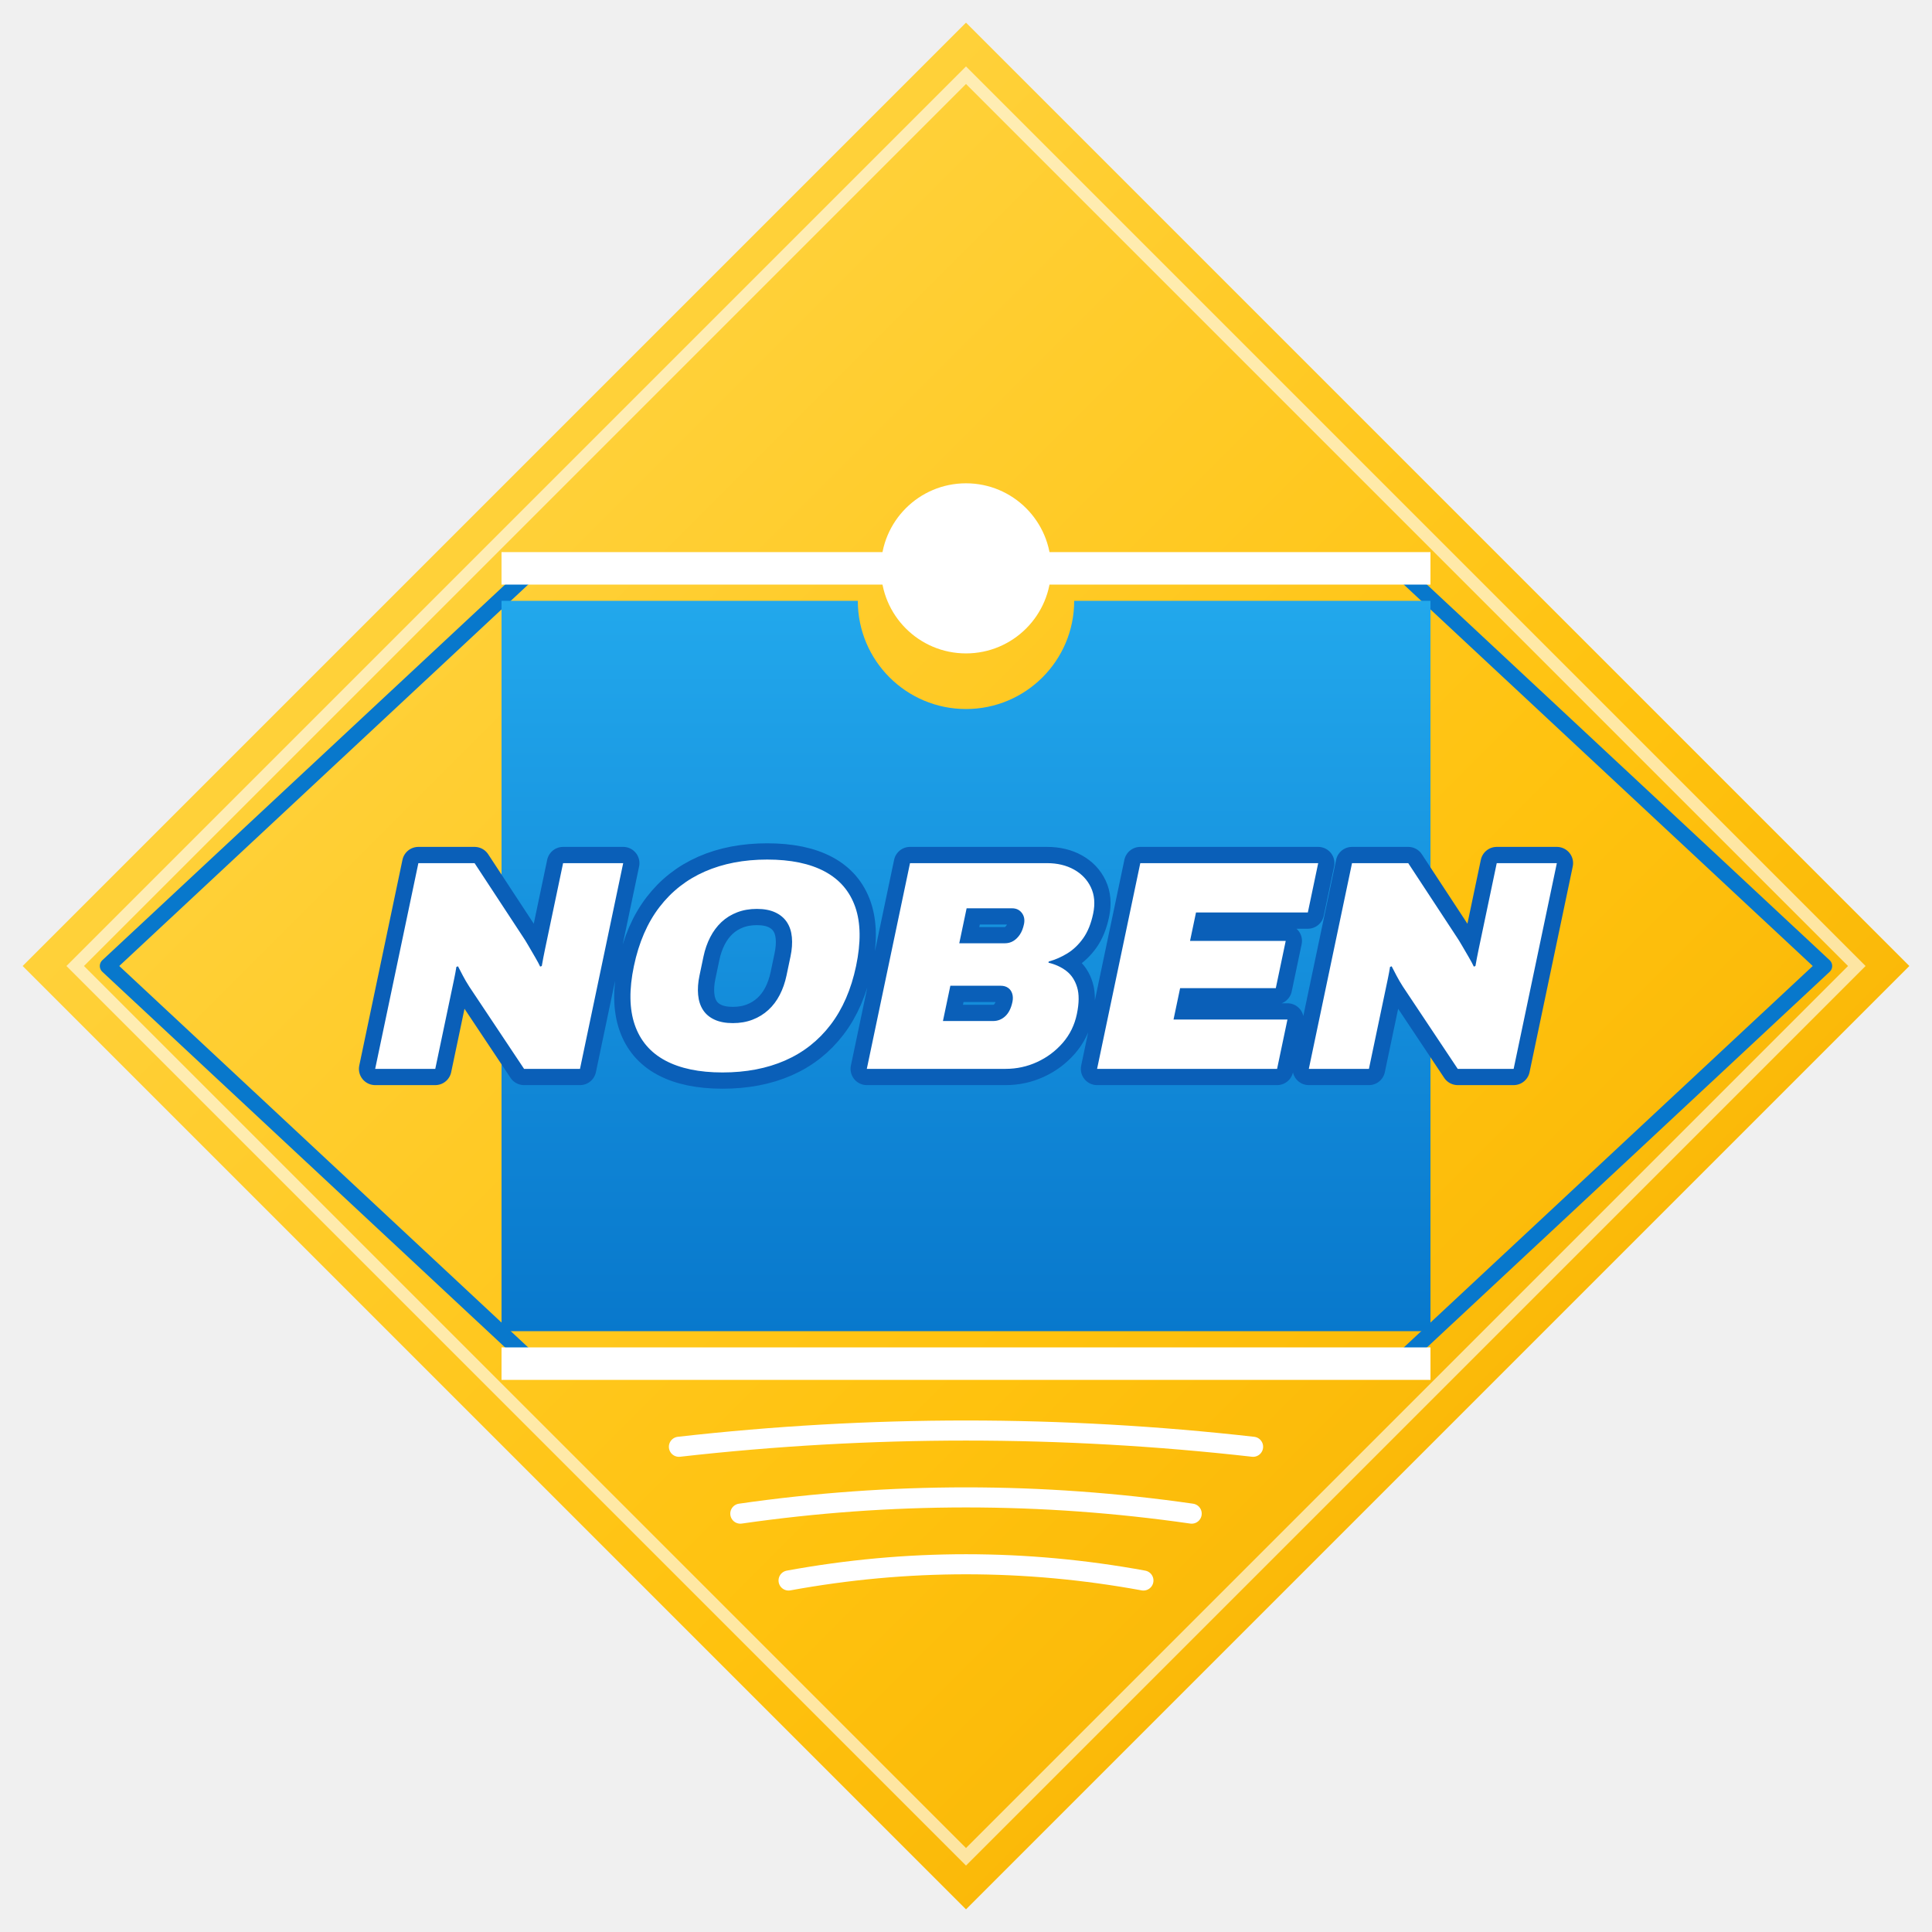
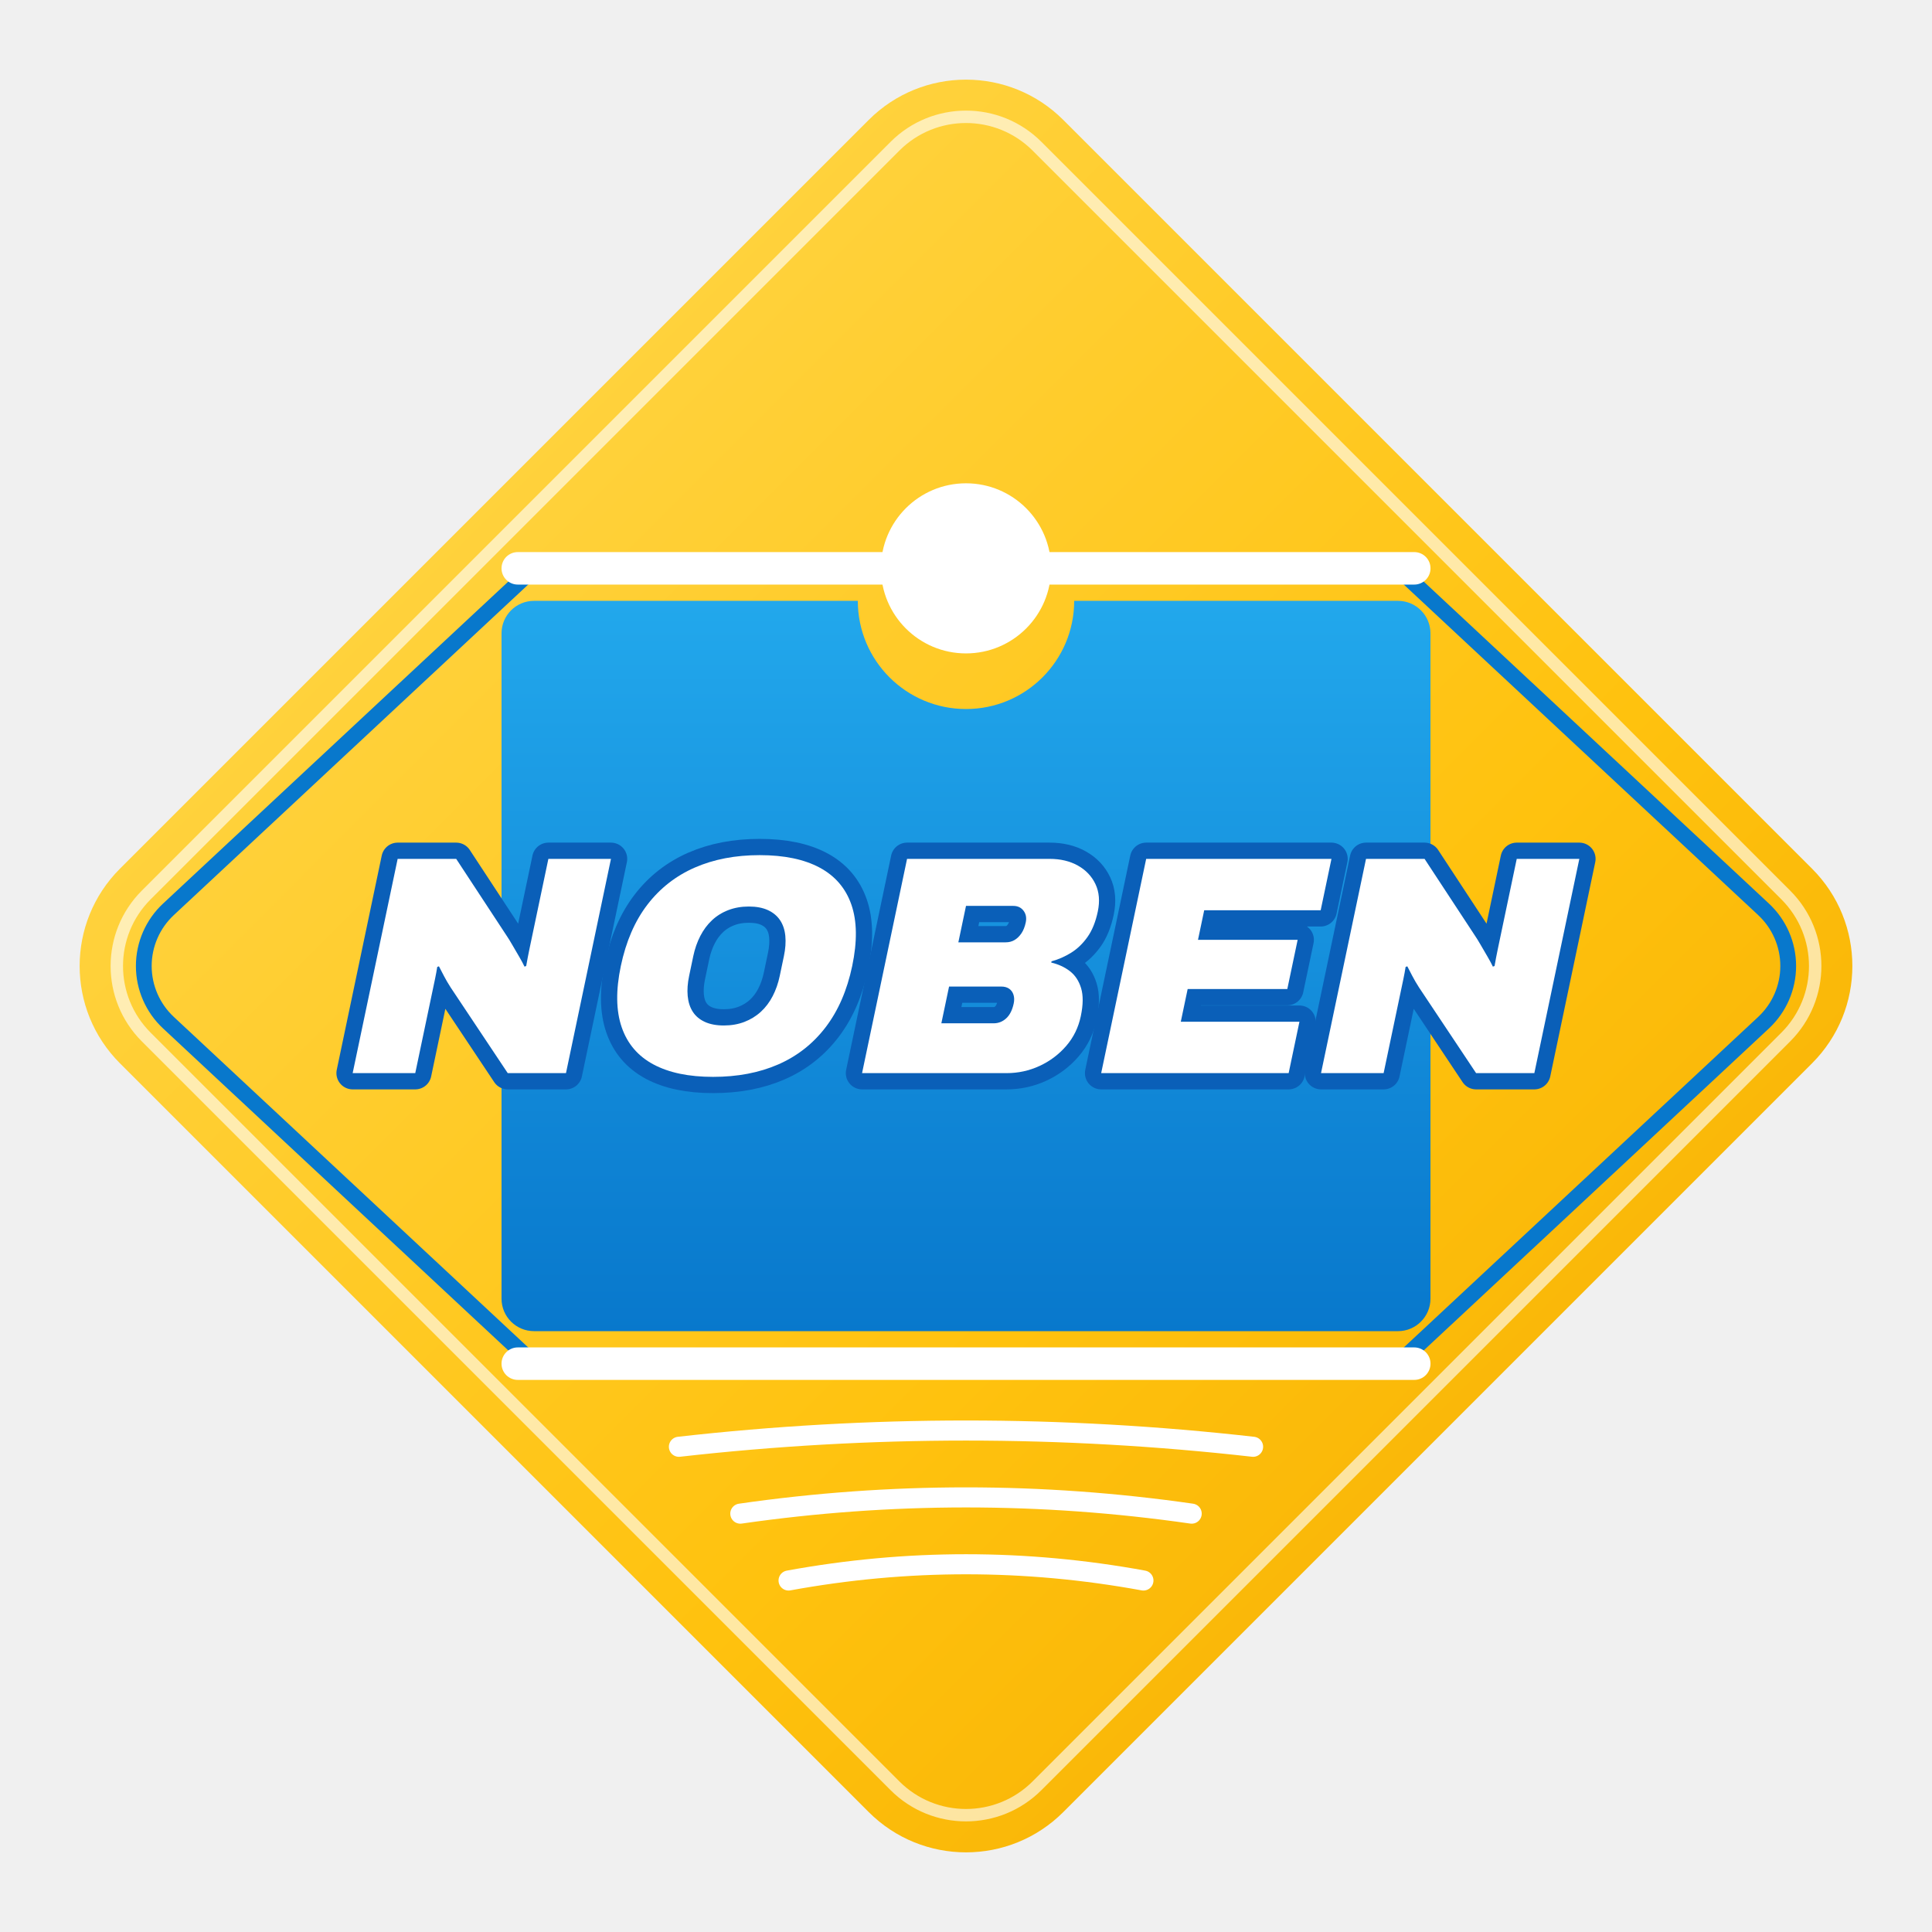
<svg xmlns="http://www.w3.org/2000/svg" viewBox="0 0 512 512" role="img" aria-label="Noben">
  <defs>
    <linearGradient id="g" x1="0" y1="0" x2="1" y2="1">
      <stop offset="0" stop-color="#ffdb57" />
      <stop offset=".618" stop-color="#ffc20e" />
      <stop offset="1" stop-color="#f2a900" />
    </linearGradient>
    <linearGradient id="b" x1="0" y1="0" x2="0" y2="1">
      <stop offset="0" stop-color="#22a8ec" />
      <stop offset=".618" stop-color="#1289d8" />
      <stop offset="1" stop-color="#0878cc" />
    </linearGradient>
  </defs>
-   <path d="M256 6 L506 256 L256 506 L6 256 Z" fill="url(#g)" />
-   <path d="M256 19.93 L492.07 256 L256 492.07 L19.93 256 Z" fill="none" stroke="#fff" stroke-opacity=".618" stroke-width="3.29" />
-   <path d="M370.48 150.62 L483.46 256 L370.48 361.38 M141.52 150.62 L28.54 256 L141.52 361.38" fill="none" stroke="#0878cc" stroke-width="4.18" stroke-linejoin="round" stroke-linecap="round" />
-   <path d="M132.91 150.62 H379.09 M132.91 361.38 H379.09" stroke="#fff" stroke-width="8.61" />
-   <path d="M132.91 159.23 H227.33 A28.67 28.67 0 0 0 284.67 159.23 H379.09 V352.77 H132.91 Z" fill="url(#b)" />
+   <path d="M281.79 31.79 L480.21 230.21 A36.47 36.47 0 0 1 480.21 281.79 L281.79 480.21 A36.47 36.47 0 0 1 230.21 480.21 L31.79 281.79 A36.47 36.47 0 0 1 31.79 230.21 L230.21 31.79 A36.47 36.47 0 0 1 281.79 31.79 Z" fill="url(#g)" />
+   <path d="M274.83 38.76 L473.24 237.17 A26.62 26.62 0 0 1 473.24 274.83 L274.83 473.24 A26.62 26.62 0 0 1 237.17 473.24 L38.76 274.83 A26.62 26.62 0 0 1 38.76 237.17 L237.17 38.76 A26.62 26.62 0 0 1 274.83 38.76 Z" fill="none" stroke="#fff" stroke-opacity=".618" stroke-width="3.29" />
+   <path d="M370.48 150.62 L467.36 240.98 A20.53 20.53 0 0 1 467.36 271.02 L370.48 361.38 M141.52 150.62 L44.64 240.98 A20.53 20.53 0 0 0 44.64 271.02 L141.52 361.38" fill="none" stroke="#0878cc" stroke-width="4.18" stroke-linejoin="round" stroke-linecap="round" />
+   <rect x="132.91" y="146.31" width="246.19" height="8.61" rx="4.31" fill="#fff" />
+   <rect x="132.91" y="357.08" width="246.19" height="8.61" rx="4.31" fill="#fff" />
+   <path d="M141.52 159.23 H227.33 A28.67 28.67 0 0 0 284.67 159.23 H370.48 A8.61 8.61 0 0 1 379.09 167.84 V344.16 A8.61 8.61 0 0 1 370.48 352.77 H141.52 A8.61 8.61 0 0 1 132.91 344.16 V167.84 A8.61 8.61 0 0 1 141.52 159.23 Z" fill="url(#b)" />
  <circle cx="256" cy="150.62" r="22.54" fill="#fff" />
-   <g transform="translate(93.56 283.26) scale(0.8613)">
-     <path d="M6.808 0.0 20.1 -63.296H37.396L52.312 -40.572Q52.947 -39.652 53.96 -37.904Q54.973 -36.156 56.022 -34.362Q57.071 -32.568 57.575 -31.464L58.074 -31.648Q58.523 -34.224 59.054 -36.754Q59.586 -39.284 59.856 -40.572L64.628 -63.296H83.12L69.828 0.0H52.624L35.765 -25.3Q34.587 -27.14 33.802 -28.658Q33.017 -30.176 32.295 -31.556L31.796 -31.372Q31.521 -29.624 31.154 -27.876Q30.787 -26.128 30.613 -25.3L25.3 0.0Z M113.676 1.104Q102.912 1.104 96.049 -2.576Q89.186 -6.256 86.674 -13.57Q84.162 -20.884 86.422 -31.648Q88.702 -42.504 94.276 -49.772Q99.85 -57.04 108.259 -60.72Q116.668 -64.4 127.432 -64.4Q138.288 -64.4 145.151 -60.72Q152.014 -57.04 154.536 -49.772Q157.058 -42.504 154.778 -31.648Q152.518 -20.884 146.934 -13.57Q141.35 -6.256 132.941 -2.576Q124.532 1.104 113.676 1.104ZM116.864 -14.076Q120.176 -14.076 122.928 -15.134Q125.68 -16.192 127.788 -18.124Q129.896 -20.056 131.294 -22.77Q132.692 -25.484 133.368 -28.704L134.604 -34.592Q135.281 -37.812 135.022 -40.526Q134.764 -43.24 133.468 -45.172Q132.172 -47.104 129.864 -48.162Q127.556 -49.22 124.244 -49.22Q120.932 -49.22 118.18 -48.162Q115.428 -47.104 113.366 -45.172Q111.304 -43.24 109.906 -40.526Q108.509 -37.812 107.832 -34.592L106.596 -28.704Q105.92 -25.484 106.178 -22.77Q106.436 -20.056 107.686 -18.124Q108.936 -16.192 111.244 -15.134Q113.552 -14.076 116.864 -14.076Z M158.08 0.0 171.372 -63.296H213.508Q218.292 -63.296 221.833 -61.318Q225.373 -59.34 227.031 -55.844Q228.689 -52.348 227.723 -47.748Q226.757 -43.148 224.667 -40.204Q222.577 -37.26 219.827 -35.558Q217.078 -33.856 214.052 -33.028L213.975 -32.66Q217.132 -31.924 219.469 -30.13Q221.807 -28.336 222.786 -25.116Q223.766 -21.896 222.704 -16.836Q221.641 -11.776 218.365 -8.004Q215.089 -4.232 210.504 -2.116Q205.92 0.0 200.768 0.0ZM181.503 -14.72H196.959Q199.075 -14.72 200.672 -16.192Q202.269 -17.664 202.888 -20.608Q203.177 -21.988 202.821 -23.138Q202.464 -24.288 201.542 -24.932Q200.619 -25.576 199.239 -25.576H183.783ZM186.526 -38.64H200.51Q201.982 -38.64 203.139 -39.33Q204.296 -40.02 205.165 -41.308Q206.033 -42.596 206.439 -44.528Q206.864 -46.552 205.783 -47.978Q204.703 -49.404 202.771 -49.404H188.787Z M228.932 0.0 242.224 -63.296H296.964L293.776 -48.116H259.368L257.533 -39.376H286.973L283.92 -24.84H254.48L252.452 -15.18H287.504L284.316 0.0Z M294.08 0.0 307.372 -63.296H324.668L339.584 -40.572Q340.219 -39.652 341.232 -37.904Q342.245 -36.156 343.294 -34.362Q344.343 -32.568 344.847 -31.464L345.346 -31.648Q345.795 -34.224 346.326 -36.754Q346.858 -39.284 347.128 -40.572L351.9 -63.296H370.392L357.1 0.0H339.896L323.037 -25.3Q321.859 -27.14 321.074 -28.658Q320.289 -30.176 319.567 -31.556L319.068 -31.372Q318.793 -29.624 318.426 -27.876Q318.059 -26.128 317.885 -25.3L312.572 0.0Z" fill="none" stroke="#0a5fb8" stroke-width="10" stroke-linejoin="round" />
-     <path d="M6.808 0.0 20.1 -63.296H37.396L52.312 -40.572Q52.947 -39.652 53.96 -37.904Q54.973 -36.156 56.022 -34.362Q57.071 -32.568 57.575 -31.464L58.074 -31.648Q58.523 -34.224 59.054 -36.754Q59.586 -39.284 59.856 -40.572L64.628 -63.296H83.12L69.828 0.0H52.624L35.765 -25.3Q34.587 -27.14 33.802 -28.658Q33.017 -30.176 32.295 -31.556L31.796 -31.372Q31.521 -29.624 31.154 -27.876Q30.787 -26.128 30.613 -25.3L25.3 0.0Z M113.676 1.104Q102.912 1.104 96.049 -2.576Q89.186 -6.256 86.674 -13.57Q84.162 -20.884 86.422 -31.648Q88.702 -42.504 94.276 -49.772Q99.85 -57.04 108.259 -60.72Q116.668 -64.4 127.432 -64.4Q138.288 -64.4 145.151 -60.72Q152.014 -57.04 154.536 -49.772Q157.058 -42.504 154.778 -31.648Q152.518 -20.884 146.934 -13.57Q141.35 -6.256 132.941 -2.576Q124.532 1.104 113.676 1.104ZM116.864 -14.076Q120.176 -14.076 122.928 -15.134Q125.68 -16.192 127.788 -18.124Q129.896 -20.056 131.294 -22.77Q132.692 -25.484 133.368 -28.704L134.604 -34.592Q135.281 -37.812 135.022 -40.526Q134.764 -43.24 133.468 -45.172Q132.172 -47.104 129.864 -48.162Q127.556 -49.22 124.244 -49.22Q120.932 -49.22 118.18 -48.162Q115.428 -47.104 113.366 -45.172Q111.304 -43.24 109.906 -40.526Q108.509 -37.812 107.832 -34.592L106.596 -28.704Q105.92 -25.484 106.178 -22.77Q106.436 -20.056 107.686 -18.124Q108.936 -16.192 111.244 -15.134Q113.552 -14.076 116.864 -14.076Z M158.08 0.0 171.372 -63.296H213.508Q218.292 -63.296 221.833 -61.318Q225.373 -59.34 227.031 -55.844Q228.689 -52.348 227.723 -47.748Q226.757 -43.148 224.667 -40.204Q222.577 -37.26 219.827 -35.558Q217.078 -33.856 214.052 -33.028L213.975 -32.66Q217.132 -31.924 219.469 -30.13Q221.807 -28.336 222.786 -25.116Q223.766 -21.896 222.704 -16.836Q221.641 -11.776 218.365 -8.004Q215.089 -4.232 210.504 -2.116Q205.92 0.0 200.768 0.0ZM181.503 -14.72H196.959Q199.075 -14.72 200.672 -16.192Q202.269 -17.664 202.888 -20.608Q203.177 -21.988 202.821 -23.138Q202.464 -24.288 201.542 -24.932Q200.619 -25.576 199.239 -25.576H183.783ZM186.526 -38.64H200.51Q201.982 -38.64 203.139 -39.33Q204.296 -40.02 205.165 -41.308Q206.033 -42.596 206.439 -44.528Q206.864 -46.552 205.783 -47.978Q204.703 -49.404 202.771 -49.404H188.787Z M228.932 0.0 242.224 -63.296H296.964L293.776 -48.116H259.368L257.533 -39.376H286.973L283.92 -24.84H254.48L252.452 -15.18H287.504L284.316 0.0Z M294.08 0.0 307.372 -63.296H324.668L339.584 -40.572Q340.219 -39.652 341.232 -37.904Q342.245 -36.156 343.294 -34.362Q344.343 -32.568 344.847 -31.464L345.346 -31.648Q345.795 -34.224 346.326 -36.754Q346.858 -39.284 347.128 -40.572L351.9 -63.296H370.392L357.1 0.0H339.896L323.037 -25.3Q321.859 -27.14 321.074 -28.658Q320.289 -30.176 319.567 -31.556L319.068 -31.372Q318.793 -29.624 318.426 -27.876Q318.059 -26.128 317.885 -25.3L312.572 0.0Z" fill="#fff" />
+   <g transform="translate(93.46 284.39) scale(0.89704)">
+     <g fill="none" stroke="#0a5fb8" stroke-width="9.6" stroke-linejoin="round">
+       <path transform="translate(-6.81 0)" d="M6.808 0.0 20.1 -63.296H37.396L52.312 -40.572Q52.947 -39.652 53.96 -37.904Q54.973 -36.156 56.022 -34.362Q57.071 -32.568 57.575 -31.464L58.074 -31.648Q58.523 -34.224 59.054 -36.754Q59.586 -39.284 59.856 -40.572L64.628 -63.296H83.12L69.828 0.0H52.624L35.765 -25.3Q34.587 -27.14 33.802 -28.658Q33.017 -30.176 32.295 -31.556L31.796 -31.372Q31.521 -29.624 31.154 -27.876Q30.787 -26.128 30.613 -25.3L25.3 0.0Z " />
+       <path transform="translate(-7.2 0)" d="M113.676 1.104Q102.912 1.104 96.049 -2.576Q89.186 -6.256 86.674 -13.57Q84.162 -20.884 86.422 -31.648Q88.702 -42.504 94.276 -49.772Q99.85 -57.04 108.259 -60.72Q116.668 -64.4 127.432 -64.4Q138.288 -64.4 145.151 -60.72Q152.014 -57.04 154.536 -49.772Q157.058 -42.504 154.778 -31.648Q152.518 -20.884 146.934 -13.57Q141.35 -6.256 132.941 -2.576Q124.532 1.104 113.676 1.104ZM116.864 -14.076Q120.176 -14.076 122.928 -15.134Q125.68 -16.192 127.788 -18.124Q129.896 -20.056 131.294 -22.77Q132.692 -25.484 133.368 -28.704L134.604 -34.592Q135.281 -37.812 135.022 -40.526Q134.764 -43.24 133.468 -45.172Q132.172 -47.104 129.864 -48.162Q127.556 -49.22 124.244 -49.22Q120.932 -49.22 118.18 -48.162Q115.428 -47.104 113.366 -45.172Q111.304 -43.24 109.906 -40.526Q108.509 -37.812 107.832 -34.592L106.596 -28.704Q105.92 -25.484 106.178 -22.77Q106.436 -20.056 107.686 -18.124Q108.936 -16.192 111.244 -15.134Q113.552 -14.076 116.864 -14.076Z " />
+       <path transform="translate(-7.59 0)" d="M158.08 0.0 171.372 -63.296H213.508Q218.292 -63.296 221.833 -61.318Q225.373 -59.34 227.031 -55.844Q228.689 -52.348 227.723 -47.748Q226.757 -43.148 224.667 -40.204Q222.577 -37.26 219.827 -35.558Q217.078 -33.856 214.052 -33.028L213.975 -32.66Q217.132 -31.924 219.469 -30.13Q221.807 -28.336 222.786 -25.116Q223.766 -21.896 222.704 -16.836Q221.641 -11.776 218.365 -8.004Q215.089 -4.232 210.504 -2.116Q205.92 0.0 200.768 0.0ZM181.503 -14.72H196.959Q199.075 -14.72 200.672 -16.192Q202.269 -17.664 202.888 -20.608Q203.177 -21.988 202.821 -23.138Q202.464 -24.288 201.542 -24.932Q200.619 -25.576 199.239 -25.576H183.783ZM186.526 -38.64H200.51Q201.982 -38.64 203.139 -39.33Q204.296 -40.02 205.165 -41.308Q206.033 -42.596 206.439 -44.528Q206.864 -46.552 205.783 -47.978Q204.703 -49.404 202.771 -49.404H188.787Z " />
+       <path transform="translate(-7.8 0)" d="M228.932 0.0 242.224 -63.296H296.964L293.776 -48.116H259.368L257.533 -39.376H286.973L283.92 -24.84H254.48L252.452 -15.18H287.504L284.316 0.0Z " />
+       <path transform="translate(-8 0)" d="M294.08 0.0 307.372 -63.296H324.668L339.584 -40.572Q340.219 -39.652 341.232 -37.904Q342.245 -36.156 343.294 -34.362Q344.343 -32.568 344.847 -31.464L345.346 -31.648Q345.795 -34.224 346.326 -36.754Q346.858 -39.284 347.128 -40.572L351.9 -63.296H370.392L357.1 0.0H339.896L323.037 -25.3Q321.859 -27.14 321.074 -28.658Q320.289 -30.176 319.567 -31.556L319.068 -31.372Q318.793 -29.624 318.426 -27.876Q318.059 -26.128 317.885 -25.3L312.572 0.0Z" />
+     </g>
+     <g fill="#fff">
+       <path transform="translate(-6.81 0)" d="M6.808 0.0 20.1 -63.296H37.396L52.312 -40.572Q52.947 -39.652 53.96 -37.904Q54.973 -36.156 56.022 -34.362Q57.071 -32.568 57.575 -31.464L58.074 -31.648Q58.523 -34.224 59.054 -36.754Q59.586 -39.284 59.856 -40.572L64.628 -63.296H83.12L69.828 0.0H52.624L35.765 -25.3Q34.587 -27.14 33.802 -28.658Q33.017 -30.176 32.295 -31.556L31.796 -31.372Q31.521 -29.624 31.154 -27.876Q30.787 -26.128 30.613 -25.3L25.3 0.0Z " />
+       <path transform="translate(-7.2 0)" d="M113.676 1.104Q102.912 1.104 96.049 -2.576Q89.186 -6.256 86.674 -13.57Q84.162 -20.884 86.422 -31.648Q88.702 -42.504 94.276 -49.772Q99.85 -57.04 108.259 -60.72Q116.668 -64.4 127.432 -64.4Q138.288 -64.4 145.151 -60.72Q152.014 -57.04 154.536 -49.772Q157.058 -42.504 154.778 -31.648Q152.518 -20.884 146.934 -13.57Q141.35 -6.256 132.941 -2.576Q124.532 1.104 113.676 1.104ZM116.864 -14.076Q120.176 -14.076 122.928 -15.134Q125.68 -16.192 127.788 -18.124Q129.896 -20.056 131.294 -22.77Q132.692 -25.484 133.368 -28.704L134.604 -34.592Q135.281 -37.812 135.022 -40.526Q134.764 -43.24 133.468 -45.172Q132.172 -47.104 129.864 -48.162Q127.556 -49.22 124.244 -49.22Q120.932 -49.22 118.18 -48.162Q115.428 -47.104 113.366 -45.172Q111.304 -43.24 109.906 -40.526Q108.509 -37.812 107.832 -34.592L106.596 -28.704Q105.92 -25.484 106.178 -22.77Q106.436 -20.056 107.686 -18.124Q108.936 -16.192 111.244 -15.134Q113.552 -14.076 116.864 -14.076Z " />
+       <path transform="translate(-7.59 0)" d="M158.08 0.0 171.372 -63.296H213.508Q218.292 -63.296 221.833 -61.318Q225.373 -59.34 227.031 -55.844Q228.689 -52.348 227.723 -47.748Q226.757 -43.148 224.667 -40.204Q222.577 -37.26 219.827 -35.558Q217.078 -33.856 214.052 -33.028L213.975 -32.66Q217.132 -31.924 219.469 -30.13Q221.807 -28.336 222.786 -25.116Q223.766 -21.896 222.704 -16.836Q221.641 -11.776 218.365 -8.004Q215.089 -4.232 210.504 -2.116Q205.92 0.0 200.768 0.0ZM181.503 -14.72H196.959Q199.075 -14.72 200.672 -16.192Q202.269 -17.664 202.888 -20.608Q203.177 -21.988 202.821 -23.138Q202.464 -24.288 201.542 -24.932Q200.619 -25.576 199.239 -25.576H183.783ZM186.526 -38.64H200.51Q201.982 -38.64 203.139 -39.33Q204.296 -40.02 205.165 -41.308Q206.033 -42.596 206.439 -44.528Q206.864 -46.552 205.783 -47.978Q204.703 -49.404 202.771 -49.404H188.787Z " />
+       <path transform="translate(-7.8 0)" d="M228.932 0.0 242.224 -63.296H296.964L293.776 -48.116H259.368L257.533 -39.376H286.973L283.92 -24.84H254.48L252.452 -15.18H287.504L284.316 0.0Z " />
+       <path transform="translate(-8 0)" d="M294.08 0.0 307.372 -63.296H324.668L339.584 -40.572Q340.219 -39.652 341.232 -37.904Q342.245 -36.156 343.294 -34.362Q344.343 -32.568 344.847 -31.464L345.346 -31.648Q345.795 -34.224 346.326 -36.754Q346.858 -39.284 347.128 -40.572L351.9 -63.296H370.392L357.1 0.0H339.896L323.037 -25.3Q321.859 -27.14 321.074 -28.658Q320.289 -30.176 319.567 -31.556L319.068 -31.372Q318.793 -29.624 318.426 -27.876Q318.059 -26.128 317.885 -25.3L312.572 0.0Z" />
+     </g>
  </g>
  <path d="M179.92 383.41 Q256 374.8 332.08 383.41 M196.19 401.13 Q256 392.52 315.81 401.13 M208.98 418.85 Q256 410.24 303.02 418.85" fill="none" stroke="#fff" stroke-width="5.32" stroke-linecap="round" />
</svg>
